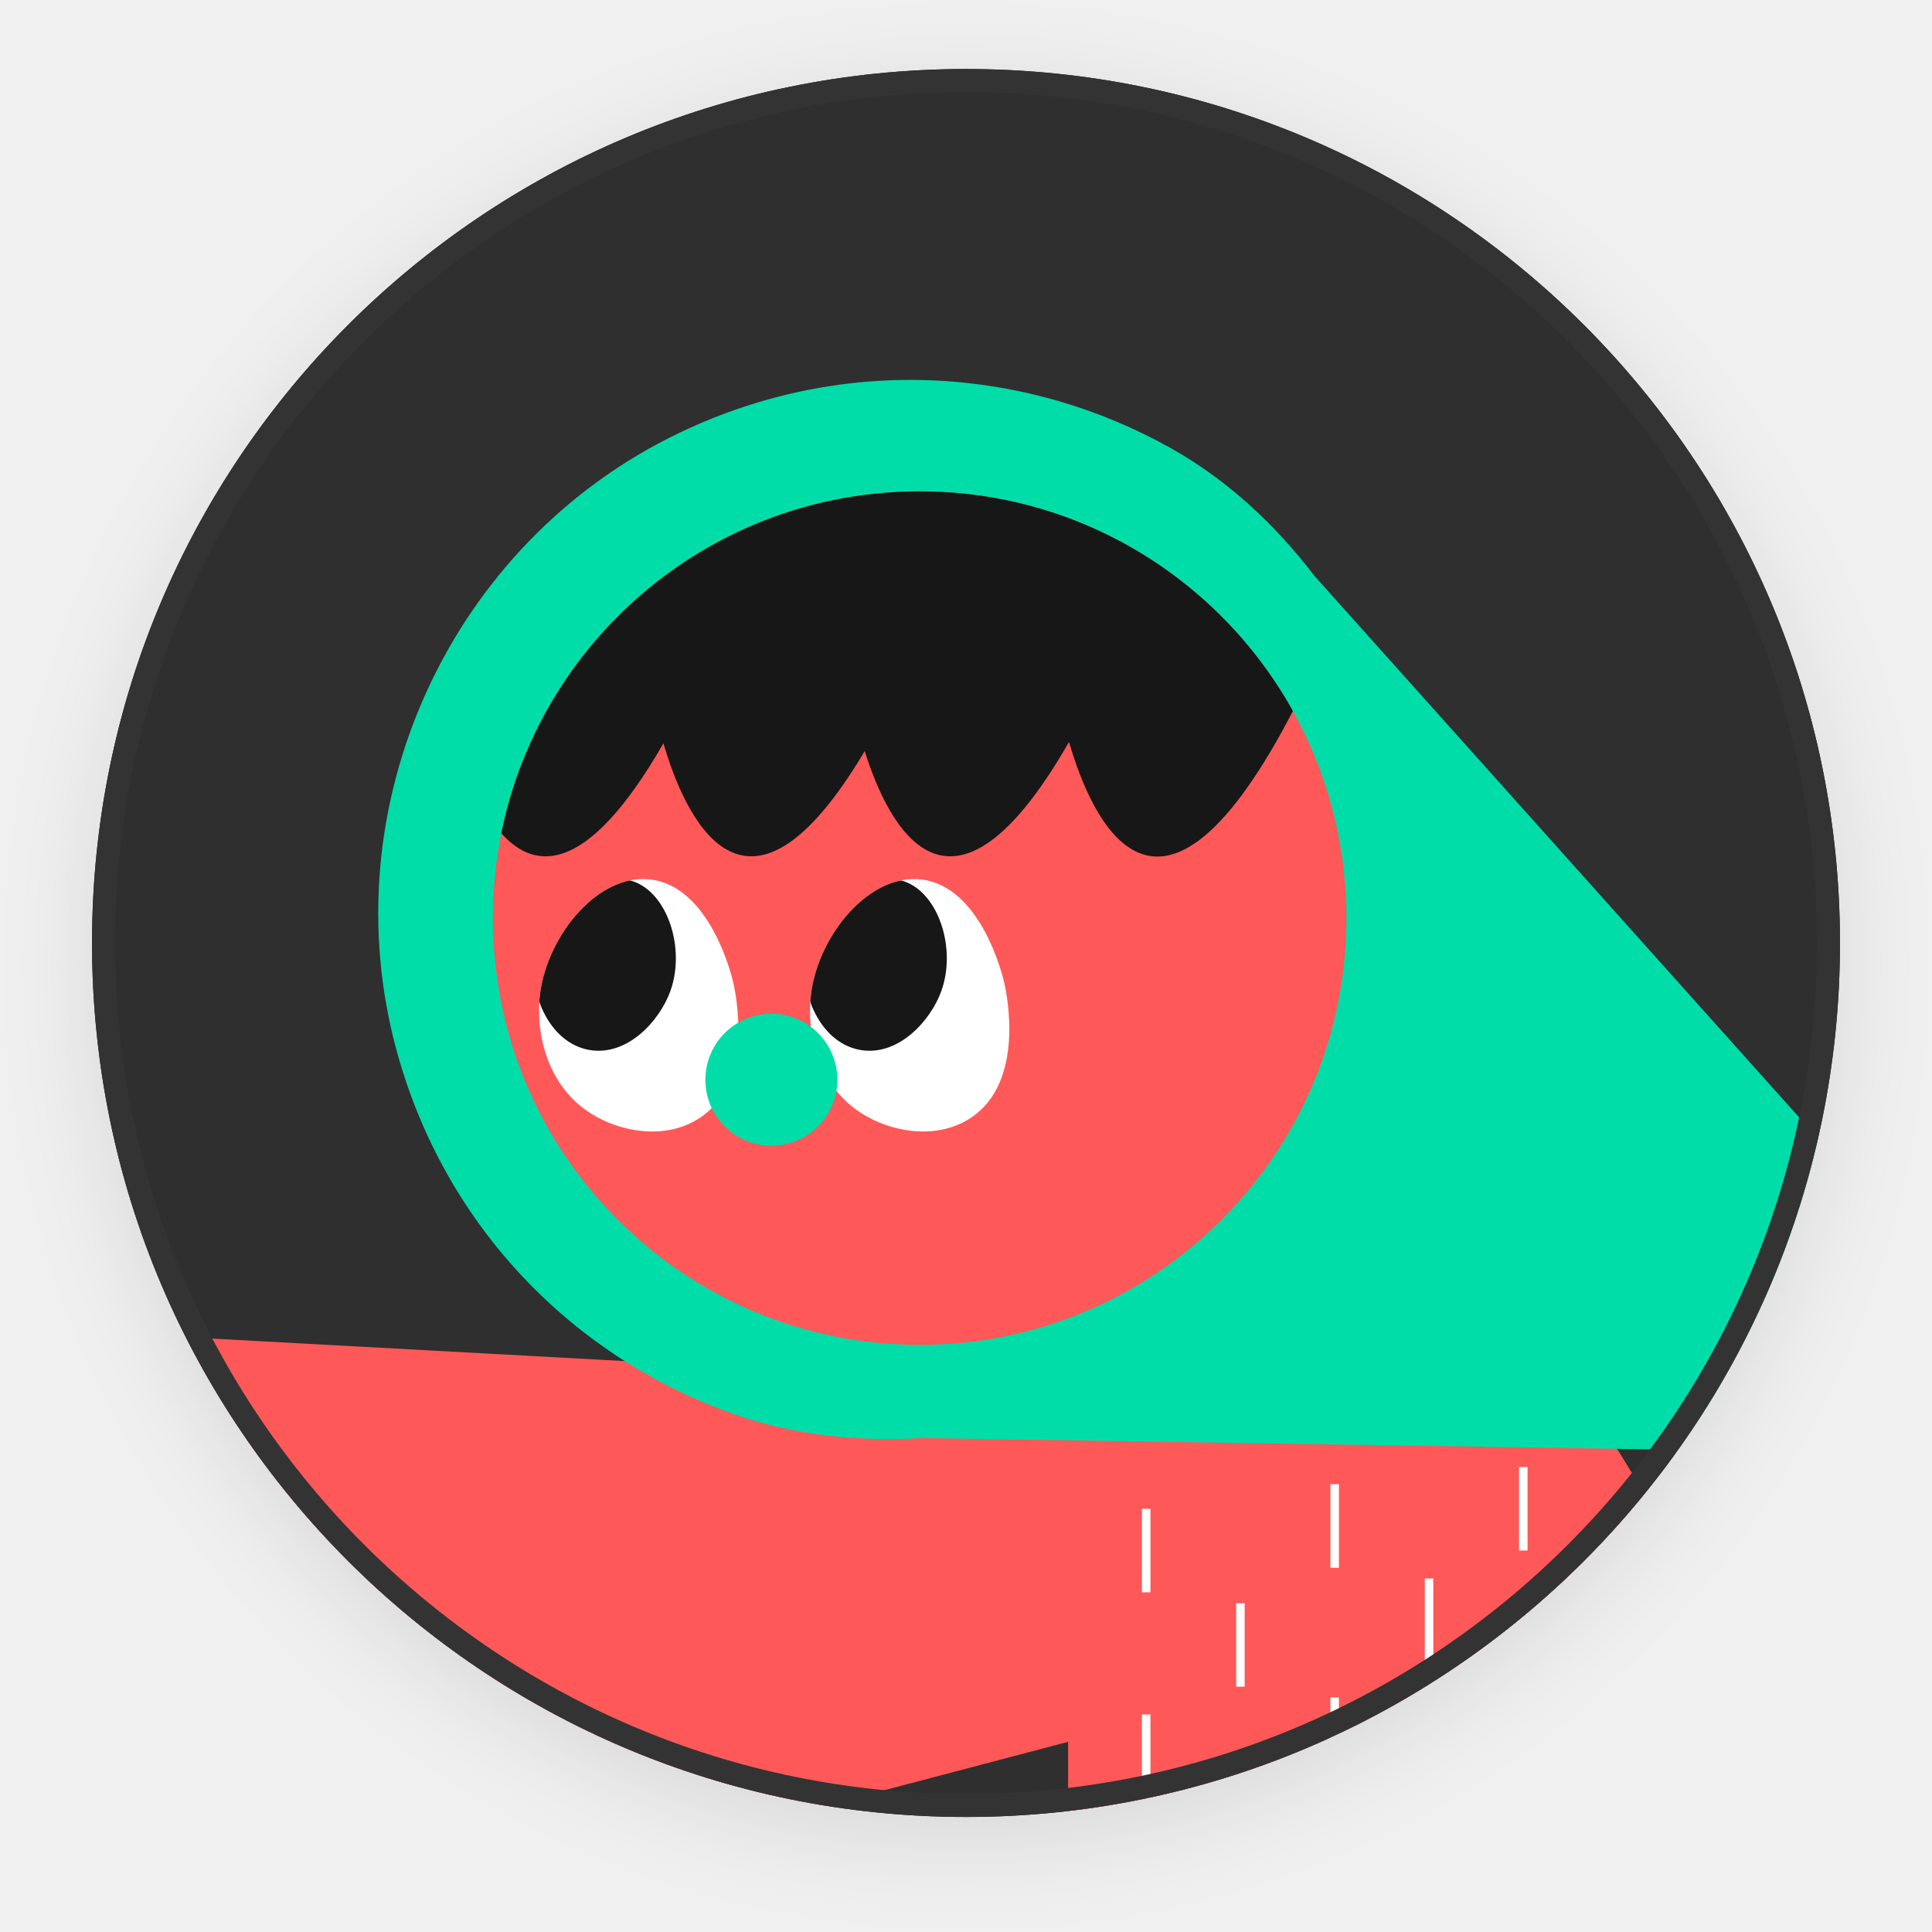
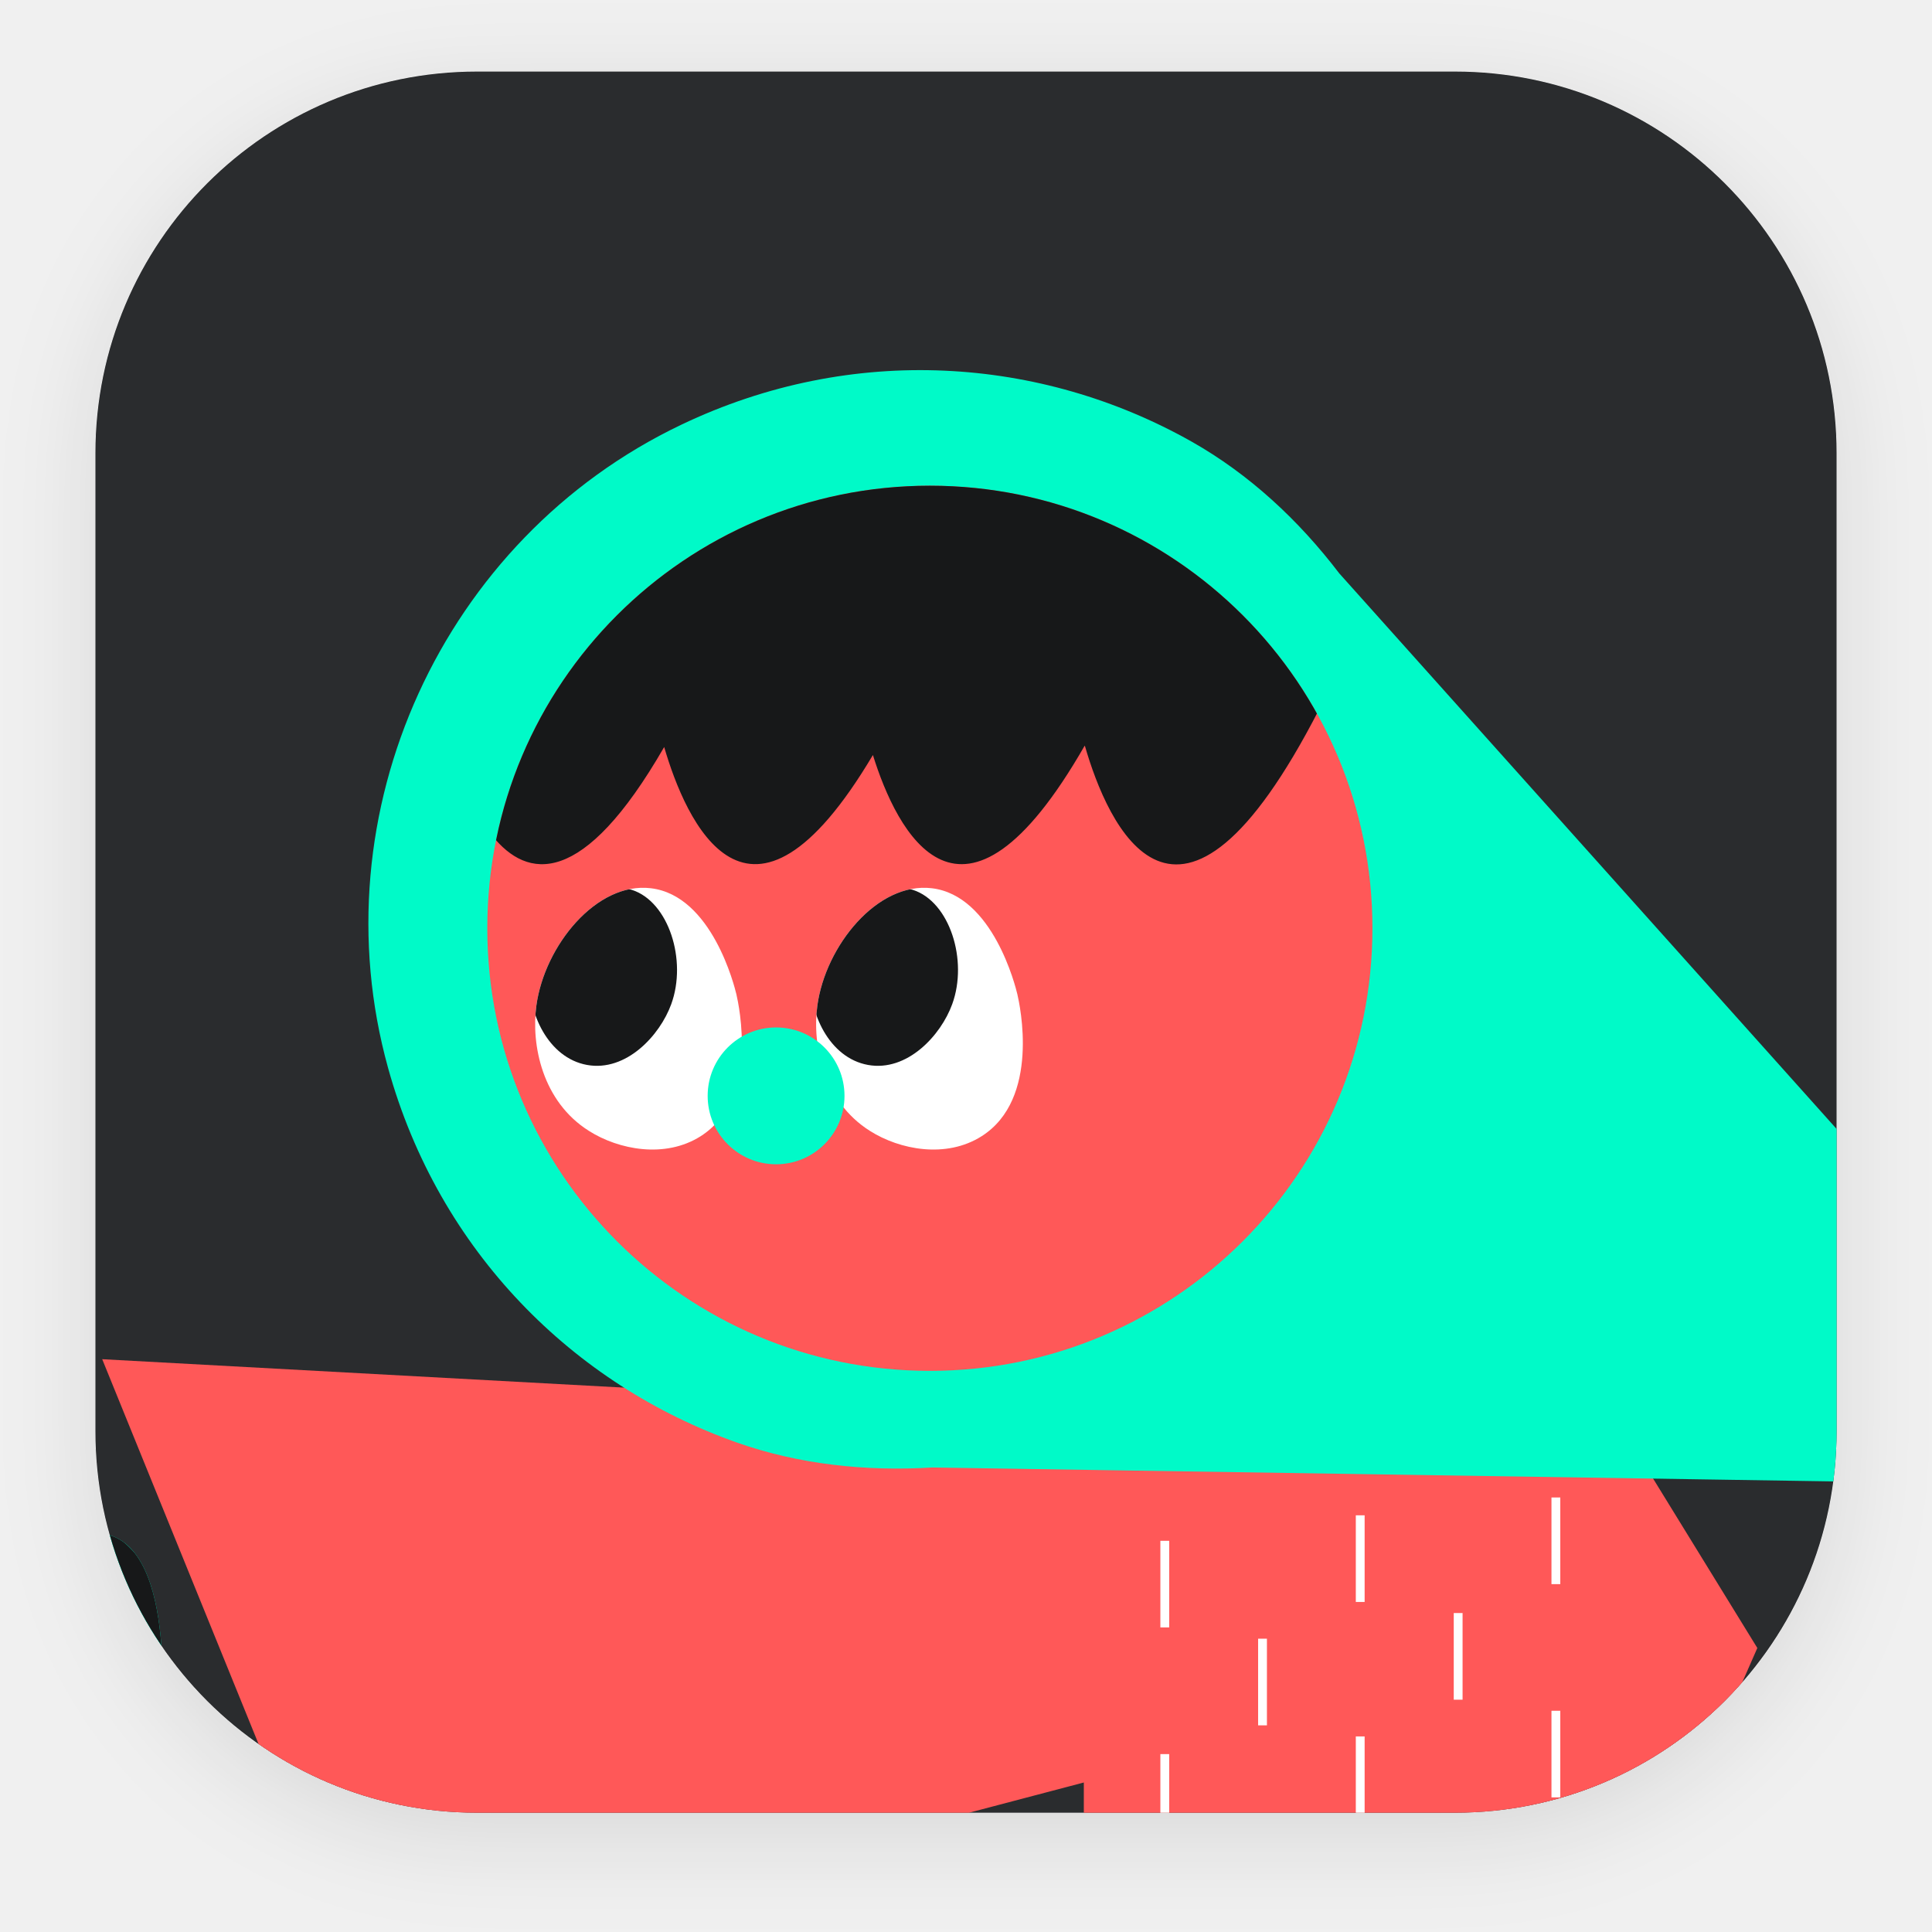
- <svg xmlns="http://www.w3.org/2000/svg" width="84" height="84" viewBox="0 0 84 84" fill="none">
-   <g filter="url(#filter0_d_3619_33025)">
-     <g clip-path="url(#clip0_3619_33025)">
-       <rect x="4" y="3" width="76" height="76" rx="38" fill="#2F2F2F" />
-       <path d="M16.073 92.54L21.017 87.596L7.544 74.122C7.688 73.565 7.742 73.168 7.742 73.168C7.742 73.168 8.52 65.279 5.003 65.279C1.486 65.279 -1.047 75.007 0.448 76.861C0.646 77.113 0.86 77.319 1.066 77.502L1.051 77.517L16.073 92.54Z" fill="#00DDA8" />
-       <mask id="mask0_3619_33025" style="mask-type:luminance" maskUnits="userSpaceOnUse" x="0" y="65" width="22" height="28">
-         <path d="M16.073 92.54L21.017 87.596L7.544 74.122C7.688 73.565 7.742 73.168 7.742 73.168C7.742 73.168 8.52 65.279 5.003 65.279C1.486 65.279 -1.047 75.007 0.448 76.861C0.646 77.113 0.86 77.319 1.066 77.502L1.051 77.517L16.073 92.54Z" fill="white" />
+ <svg xmlns="http://www.w3.org/2000/svg" width="81" height="81" viewBox="0 0 81 81" fill="none">
+   <g filter="url(#filter0_d_936_11332)">
+     <g clip-path="url(#clip0_936_11332)">
+       <path d="M4 19C4 10.163 11.163 3 20 3H61C69.837 3 77 10.163 77 19V60C77 68.837 69.837 76 61 76H20C11.163 76 4 68.837 4 60V19Z" fill="#2A2C2E" />
+       <path d="M15.074 91.54L20.018 86.596L6.544 73.122C6.689 72.565 6.742 72.168 6.742 72.168C6.742 72.168 7.52 64.279 4.003 64.279C0.486 64.279 -2.047 74.007 -0.552 75.861C-0.354 76.113 -0.14 76.319 0.066 76.502L0.051 76.517L15.074 91.54Z" fill="#00FAC8" />
+       <mask id="mask0_936_11332" style="mask-type:luminance" maskUnits="userSpaceOnUse" x="-1" y="64" width="22" height="28">
+         <path d="M15.074 91.54L20.018 86.596L6.544 73.122C6.689 72.565 6.742 72.168 6.742 72.168C6.742 72.168 7.52 64.279 4.003 64.279C0.486 64.279 -2.047 74.007 -0.552 75.861C-0.354 76.113 -0.14 76.319 0.066 76.502L0.051 76.517L15.074 91.54Z" fill="white" />
      </mask>
-       <g mask="url(#mask0_3619_33025)">
-         <path d="M1.297 93.811L17.833 77.276L1.297 60.74L-15.238 77.276L1.297 93.811Z" fill="#171717" />
+       <g mask="url(#mask0_936_11332)">
+         <path d="M0.297 92.811L16.833 76.275L0.297 59.74L-16.238 76.275L0.297 92.811Z" fill="#171819" />
      </g>
-       <path d="M60.15 103.175L74.677 70.093L55.313 38.621L49.667 60.404L5.285 57.985L15.776 83.804L46.439 75.732L46.439 88.641L3.675 83.796L9.321 116.894L60.15 103.175Z" fill="#FF5858" />
-       <path d="M62.133 81.53L62.133 77.898" stroke="white" stroke-width="0.37" stroke-miterlimit="10" />
-       <path d="M58.029 77.433L58.029 73.801" stroke="white" stroke-width="0.37" stroke-miterlimit="10" />
-       <path d="M53.931 73.336L53.931 69.704" stroke="white" stroke-width="0.37" stroke-miterlimit="10" />
-       <path d="M49.834 69.231L49.834 65.6" stroke="white" stroke-width="0.37" stroke-miterlimit="10" />
-       <path d="M53.931 82.27L53.931 78.639" stroke="white" stroke-width="0.37" stroke-miterlimit="10" />
-       <path d="M49.834 78.173L49.834 74.541" stroke="white" stroke-width="0.37" stroke-miterlimit="10" />
-       <path d="M66.231 67.415L66.231 63.784" stroke="white" stroke-width="0.37" stroke-miterlimit="10" />
-       <path d="M66.231 76.357L66.231 72.725" stroke="white" stroke-width="0.37" stroke-miterlimit="10" />
-       <path d="M62.133 72.26L62.133 68.629" stroke="white" stroke-width="0.37" stroke-miterlimit="10" />
-       <path d="M58.029 68.163L58.029 64.531" stroke="white" stroke-width="0.37" stroke-miterlimit="10" />
-       <path d="M40.084 62.525L91.416 63.318L57.151 25.041C55.458 22.82 53.382 20.882 50.949 19.509C44.654 15.961 36.75 15.374 29.563 18.807C19.545 23.583 14.303 35.081 17.271 45.778C19.408 53.476 25.061 59.069 31.897 61.48C34.514 62.403 37.314 62.693 40.084 62.525Z" fill="#00DDA8" />
-       <path d="M39.985 21.363C29.737 21.363 21.43 29.67 21.43 39.918C21.43 50.166 29.737 58.473 39.985 58.473C50.233 58.473 58.54 50.166 58.54 39.918C58.54 29.67 50.233 21.363 39.985 21.363Z" fill="#FF5858" />
-       <mask id="mask1_3619_33025" style="mask-type:luminance" maskUnits="userSpaceOnUse" x="21" y="21" width="38" height="38">
-         <path d="M39.985 21.363C29.737 21.363 21.43 29.67 21.43 39.918C21.43 50.166 29.737 58.473 39.985 58.473C50.233 58.473 58.54 50.166 58.54 39.918C58.54 29.67 50.233 21.363 39.985 21.363Z" fill="white" />
+       <path d="M59.15 102.175L73.677 69.093L54.313 37.621L48.667 59.404L4.285 56.985L14.776 82.804L45.44 74.732L45.44 87.641L2.675 82.796L8.321 115.894L59.15 102.175Z" fill="#FF5858" />
+       <path d="M57.028 76.433L57.028 72.801" stroke="white" stroke-width="0.37" stroke-miterlimit="10" />
+       <path d="M52.932 72.336L52.932 68.704" stroke="white" stroke-width="0.37" stroke-miterlimit="10" />
+       <path d="M48.834 68.231L48.834 64.6" stroke="white" stroke-width="0.37" stroke-miterlimit="10" />
+       <path d="M48.834 77.173L48.834 73.541" stroke="white" stroke-width="0.37" stroke-miterlimit="10" />
+       <path d="M65.231 66.415L65.231 62.783" stroke="white" stroke-width="0.37" stroke-miterlimit="10" />
+       <path d="M65.231 75.357L65.231 71.726" stroke="white" stroke-width="0.37" stroke-miterlimit="10" />
+       <path d="M61.134 71.26L61.134 67.628" stroke="white" stroke-width="0.37" stroke-miterlimit="10" />
+       <path d="M57.028 67.163L57.028 63.531" stroke="white" stroke-width="0.37" stroke-miterlimit="10" />
+       <path d="M39.084 61.525L90.416 62.318L56.151 24.041C54.458 21.82 52.382 19.882 49.949 18.509C43.654 14.961 35.75 14.374 28.563 17.807C18.545 22.583 13.303 34.081 16.271 44.778C18.408 52.476 24.061 58.069 30.897 60.48C33.514 61.403 36.314 61.693 39.084 61.525Z" fill="#00FAC8" />
+       <path d="M38.985 20.363C28.737 20.363 20.43 28.671 20.43 38.918C20.43 49.166 28.737 57.474 38.985 57.474C49.233 57.474 57.54 49.166 57.54 38.918C57.54 28.671 49.233 20.363 38.985 20.363Z" fill="#FF5858" />
+       <mask id="mask1_936_11332" style="mask-type:luminance" maskUnits="userSpaceOnUse" x="20" y="20" width="38" height="38">
+         <path d="M38.985 20.363C28.737 20.363 20.43 28.671 20.43 38.918C20.43 49.166 28.737 57.474 38.985 57.474C49.233 57.474 57.54 49.166 57.54 38.918C57.54 28.671 49.233 20.363 38.985 20.363Z" fill="white" />
      </mask>
-       <g mask="url(#mask1_3619_33025)">
-         <path d="M56.114 25.986L47.828 20.447L29.685 21.706L21.62 30.839L19.537 30.862C19.537 30.862 22.024 44.168 28.845 32.319C29.738 35.378 32.363 41.467 37.597 32.655C38.588 35.836 41.282 41.314 46.47 32.273L46.485 32.273C47.424 35.516 50.338 42.352 56.304 30.74L56.114 25.979L56.114 25.986Z" fill="#171717" />
+       <g mask="url(#mask1_936_11332)">
+         <path d="M55.114 24.986L46.828 19.447L28.685 20.706L20.62 29.839L18.538 29.862C18.538 29.862 21.025 43.168 27.846 31.319C28.738 34.378 31.363 40.467 36.597 31.655C37.589 34.836 40.282 40.314 45.47 31.273L45.485 31.273C46.424 34.516 49.338 41.352 55.305 29.74L55.114 24.979L55.114 24.986Z" fill="#171819" />
      </g>
-       <path d="M30.371 48.639C32.843 47.075 31.974 43.115 31.874 42.688C31.798 42.367 30.852 38.545 28.288 38.24C26.007 37.965 23.833 40.651 23.489 43.153C23.261 44.816 23.741 47.182 25.687 48.41C26.946 49.211 28.891 49.577 30.371 48.639Z" fill="white" />
-       <mask id="mask2_3619_33025" style="mask-type:luminance" maskUnits="userSpaceOnUse" x="23" y="38" width="10" height="12">
-         <path d="M30.371 48.639C32.843 47.075 31.974 43.115 31.874 42.688C31.798 42.367 30.852 38.545 28.288 38.24C26.007 37.965 23.833 40.651 23.489 43.153C23.261 44.816 23.741 47.182 25.687 48.41C26.946 49.211 28.891 49.577 30.371 48.639Z" fill="white" />
+       <path d="M29.371 47.639C31.843 46.075 30.973 42.115 30.874 41.688C30.798 41.367 29.852 37.545 27.288 37.24C25.007 36.965 22.832 39.651 22.489 42.153C22.26 43.816 22.741 46.182 24.686 47.41C25.945 48.211 27.891 48.577 29.371 47.639Z" fill="white" />
+       <mask id="mask2_936_11332" style="mask-type:luminance" maskUnits="userSpaceOnUse" x="22" y="37" width="10" height="12">
+         <path d="M29.371 47.639C31.843 46.075 30.973 42.115 30.874 41.688C30.798 41.367 29.852 37.545 27.288 37.24C25.007 36.965 22.832 39.651 22.489 42.153C22.26 43.816 22.741 46.182 24.686 47.41C25.945 48.211 27.891 48.577 29.371 47.639Z" fill="white" />
      </mask>
-       <g mask="url(#mask2_3619_33025)">
-         <path d="M23.215 41.963C23.116 43.42 23.97 45.35 25.61 45.648C27.258 45.946 28.67 44.404 29.143 43.1C29.814 41.261 29.036 38.804 27.495 38.308C25.778 37.759 23.367 39.735 23.215 41.963Z" fill="#171717" />
+       <g mask="url(#mask2_936_11332)">
+         <path d="M22.214 40.963C22.115 42.42 22.969 44.351 24.61 44.648C26.258 44.946 27.669 43.405 28.142 42.1C28.814 40.261 28.035 37.804 26.494 37.309C24.778 36.759 22.367 38.735 22.214 40.963Z" fill="#171819" />
      </g>
-       <path d="M42.152 48.639C44.624 47.075 43.754 43.115 43.655 42.688C43.578 42.367 42.632 38.545 40.069 38.24C37.787 37.965 35.613 40.651 35.27 43.153C35.041 44.816 35.521 47.182 37.467 48.41C38.726 49.211 40.671 49.577 42.152 48.639Z" fill="white" />
-       <mask id="mask3_3619_33025" style="mask-type:luminance" maskUnits="userSpaceOnUse" x="35" y="38" width="9" height="12">
-         <path d="M42.152 48.639C44.624 47.075 43.754 43.115 43.655 42.688C43.578 42.367 42.632 38.545 40.069 38.24C37.787 37.965 35.613 40.651 35.27 43.153C35.041 44.816 35.521 47.182 37.467 48.41C38.726 49.211 40.671 49.577 42.152 48.639Z" fill="white" />
+       <path d="M41.151 47.639C43.623 46.075 42.754 42.115 42.654 41.688C42.578 41.367 41.632 37.545 39.068 37.24C36.787 36.965 34.613 39.651 34.269 42.153C34.041 43.816 34.521 46.182 36.467 47.41C37.726 48.211 39.671 48.577 41.151 47.639Z" fill="white" />
+       <mask id="mask3_936_11332" style="mask-type:luminance" maskUnits="userSpaceOnUse" x="34" y="37" width="9" height="12">
+         <path d="M41.151 47.639C43.623 46.075 42.754 42.115 42.654 41.688C42.578 41.367 41.632 37.545 39.068 37.24C36.787 36.965 34.613 39.651 34.269 42.153C34.041 43.816 34.521 46.182 36.467 47.41C37.726 48.211 39.671 48.577 41.151 47.639Z" fill="white" />
      </mask>
-       <g mask="url(#mask3_3619_33025)">
-         <path d="M34.995 41.963C34.896 43.42 35.75 45.35 37.391 45.648C39.039 45.946 40.45 44.404 40.923 43.1C41.595 41.261 40.816 38.804 39.275 38.308C37.559 37.759 35.148 39.735 34.995 41.963Z" fill="#171717" />
+       <g mask="url(#mask3_936_11332)">
+         <path d="M33.994 40.963C33.895 42.42 34.75 44.351 36.39 44.648C38.038 44.946 39.45 43.405 39.922 42.1C40.594 40.261 39.816 37.804 38.275 37.309C36.558 36.759 34.147 38.735 33.994 40.963Z" fill="#171819" />
      </g>
-       <path d="M33.538 44.077C31.953 44.077 30.669 45.361 30.669 46.945C30.669 48.53 31.953 49.814 33.538 49.814C35.122 49.814 36.406 48.53 36.406 46.945C36.406 45.361 35.122 44.077 33.538 44.077Z" fill="#00DDA8" />
+       <path d="M32.538 43.076C30.953 43.076 29.669 44.36 29.669 45.945C29.669 47.529 30.953 48.813 32.538 48.813C34.122 48.813 35.406 47.529 35.406 45.945C35.406 44.36 34.122 43.076 32.538 43.076Z" fill="#00FAC8" />
    </g>
-     <rect x="4.5" y="3.5" width="75" height="75" rx="37.5" stroke="#333333" />
  </g>
  <defs>
-     <filter id="filter0_d_3619_33025" x="0" y="0" width="84" height="84" filterUnits="userSpaceOnUse" color-interpolation-filters="sRGB">
+     <filter id="filter0_d_936_11332" x="0" y="0" width="81" height="81" filterUnits="userSpaceOnUse" color-interpolation-filters="sRGB">
      <feFlood flood-opacity="0" result="BackgroundImageFix" />
      <feColorMatrix in="SourceAlpha" type="matrix" values="0 0 0 0 0 0 0 0 0 0 0 0 0 0 0 0 0 0 127 0" result="hardAlpha" />
      <feOffset dy="1" />
      <feGaussianBlur stdDeviation="2" />
      <feComposite in2="hardAlpha" operator="out" />
      <feColorMatrix type="matrix" values="0 0 0 0 0 0 0 0 0 0 0 0 0 0 0 0 0 0 0.1 0" />
-       <feBlend mode="normal" in2="BackgroundImageFix" result="effect1_dropShadow_3619_33025" />
-       <feBlend mode="normal" in="SourceGraphic" in2="effect1_dropShadow_3619_33025" result="shape" />
+       <feBlend mode="normal" in2="BackgroundImageFix" result="effect1_dropShadow_936_11332" />
+       <feBlend mode="normal" in="SourceGraphic" in2="effect1_dropShadow_936_11332" result="shape" />
    </filter>
-     <clipPath id="clip0_3619_33025">
-       <rect x="4" y="3" width="76" height="76" rx="38" fill="white" />
+     <clipPath id="clip0_936_11332">
+       <path d="M4 19C4 10.163 11.163 3 20 3H61C69.837 3 77 10.163 77 19V60C77 68.837 69.837 76 61 76H20C11.163 76 4 68.837 4 60V19Z" fill="white" />
    </clipPath>
  </defs>
</svg>
